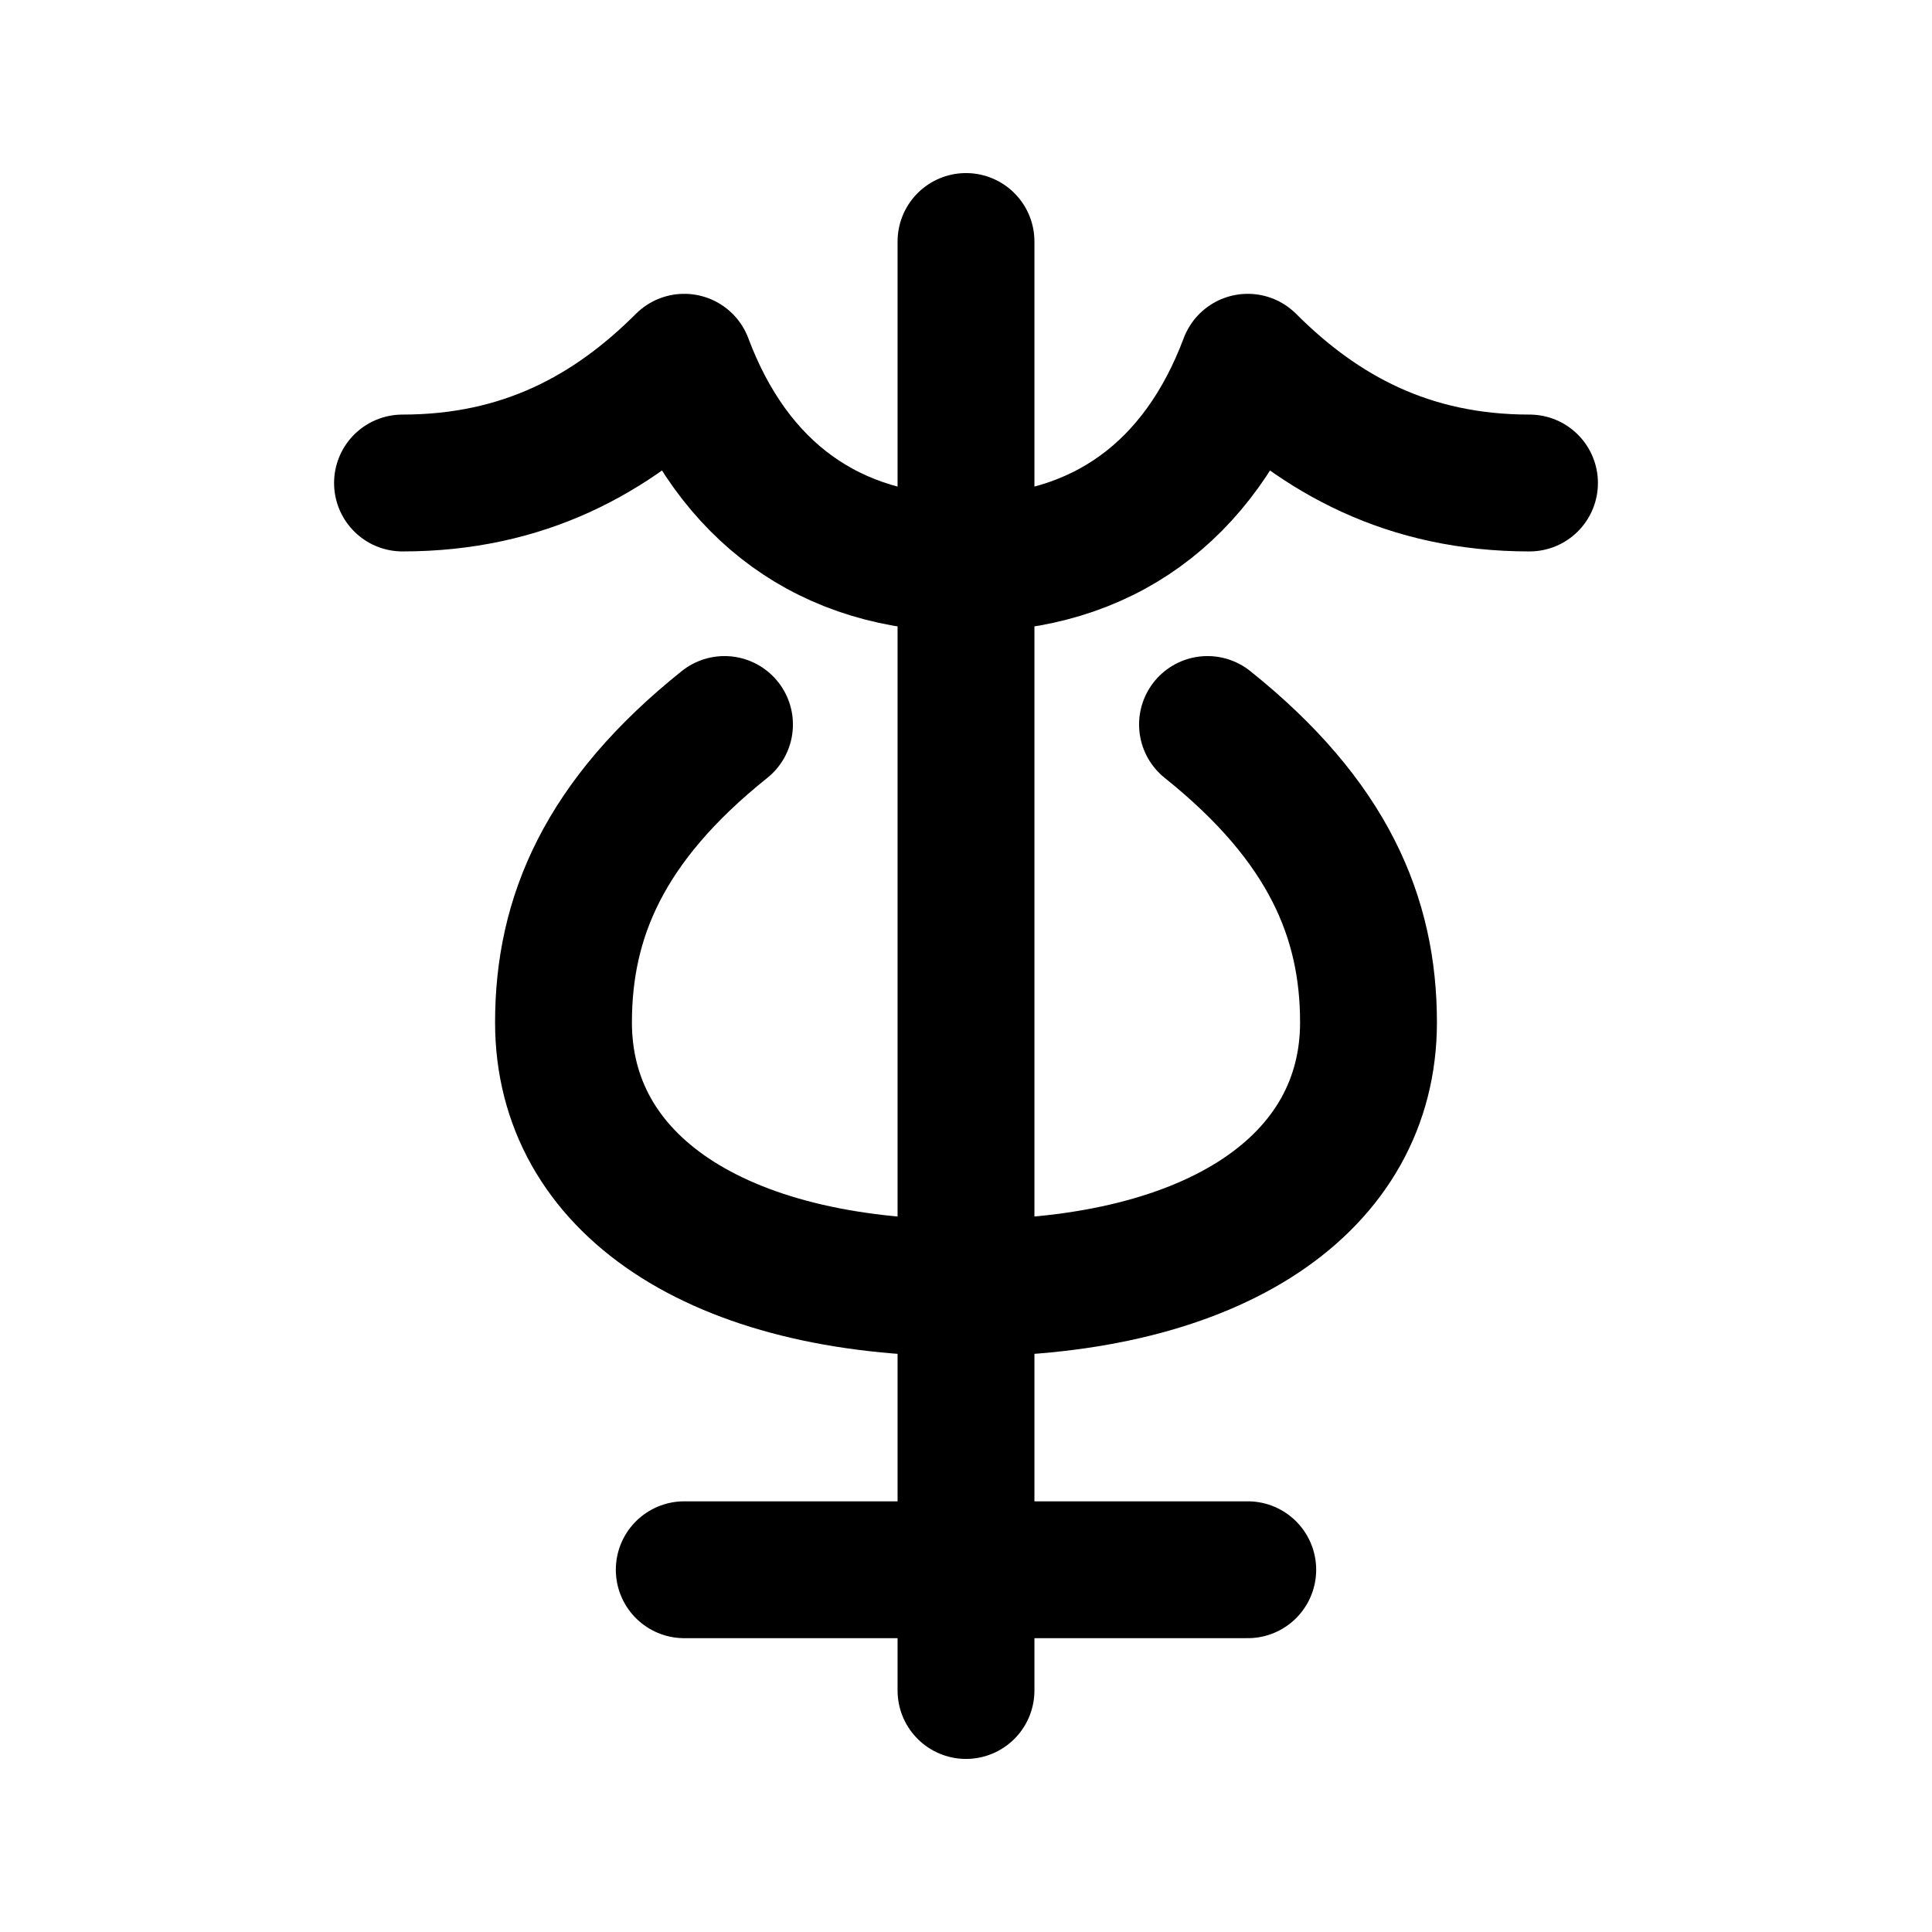
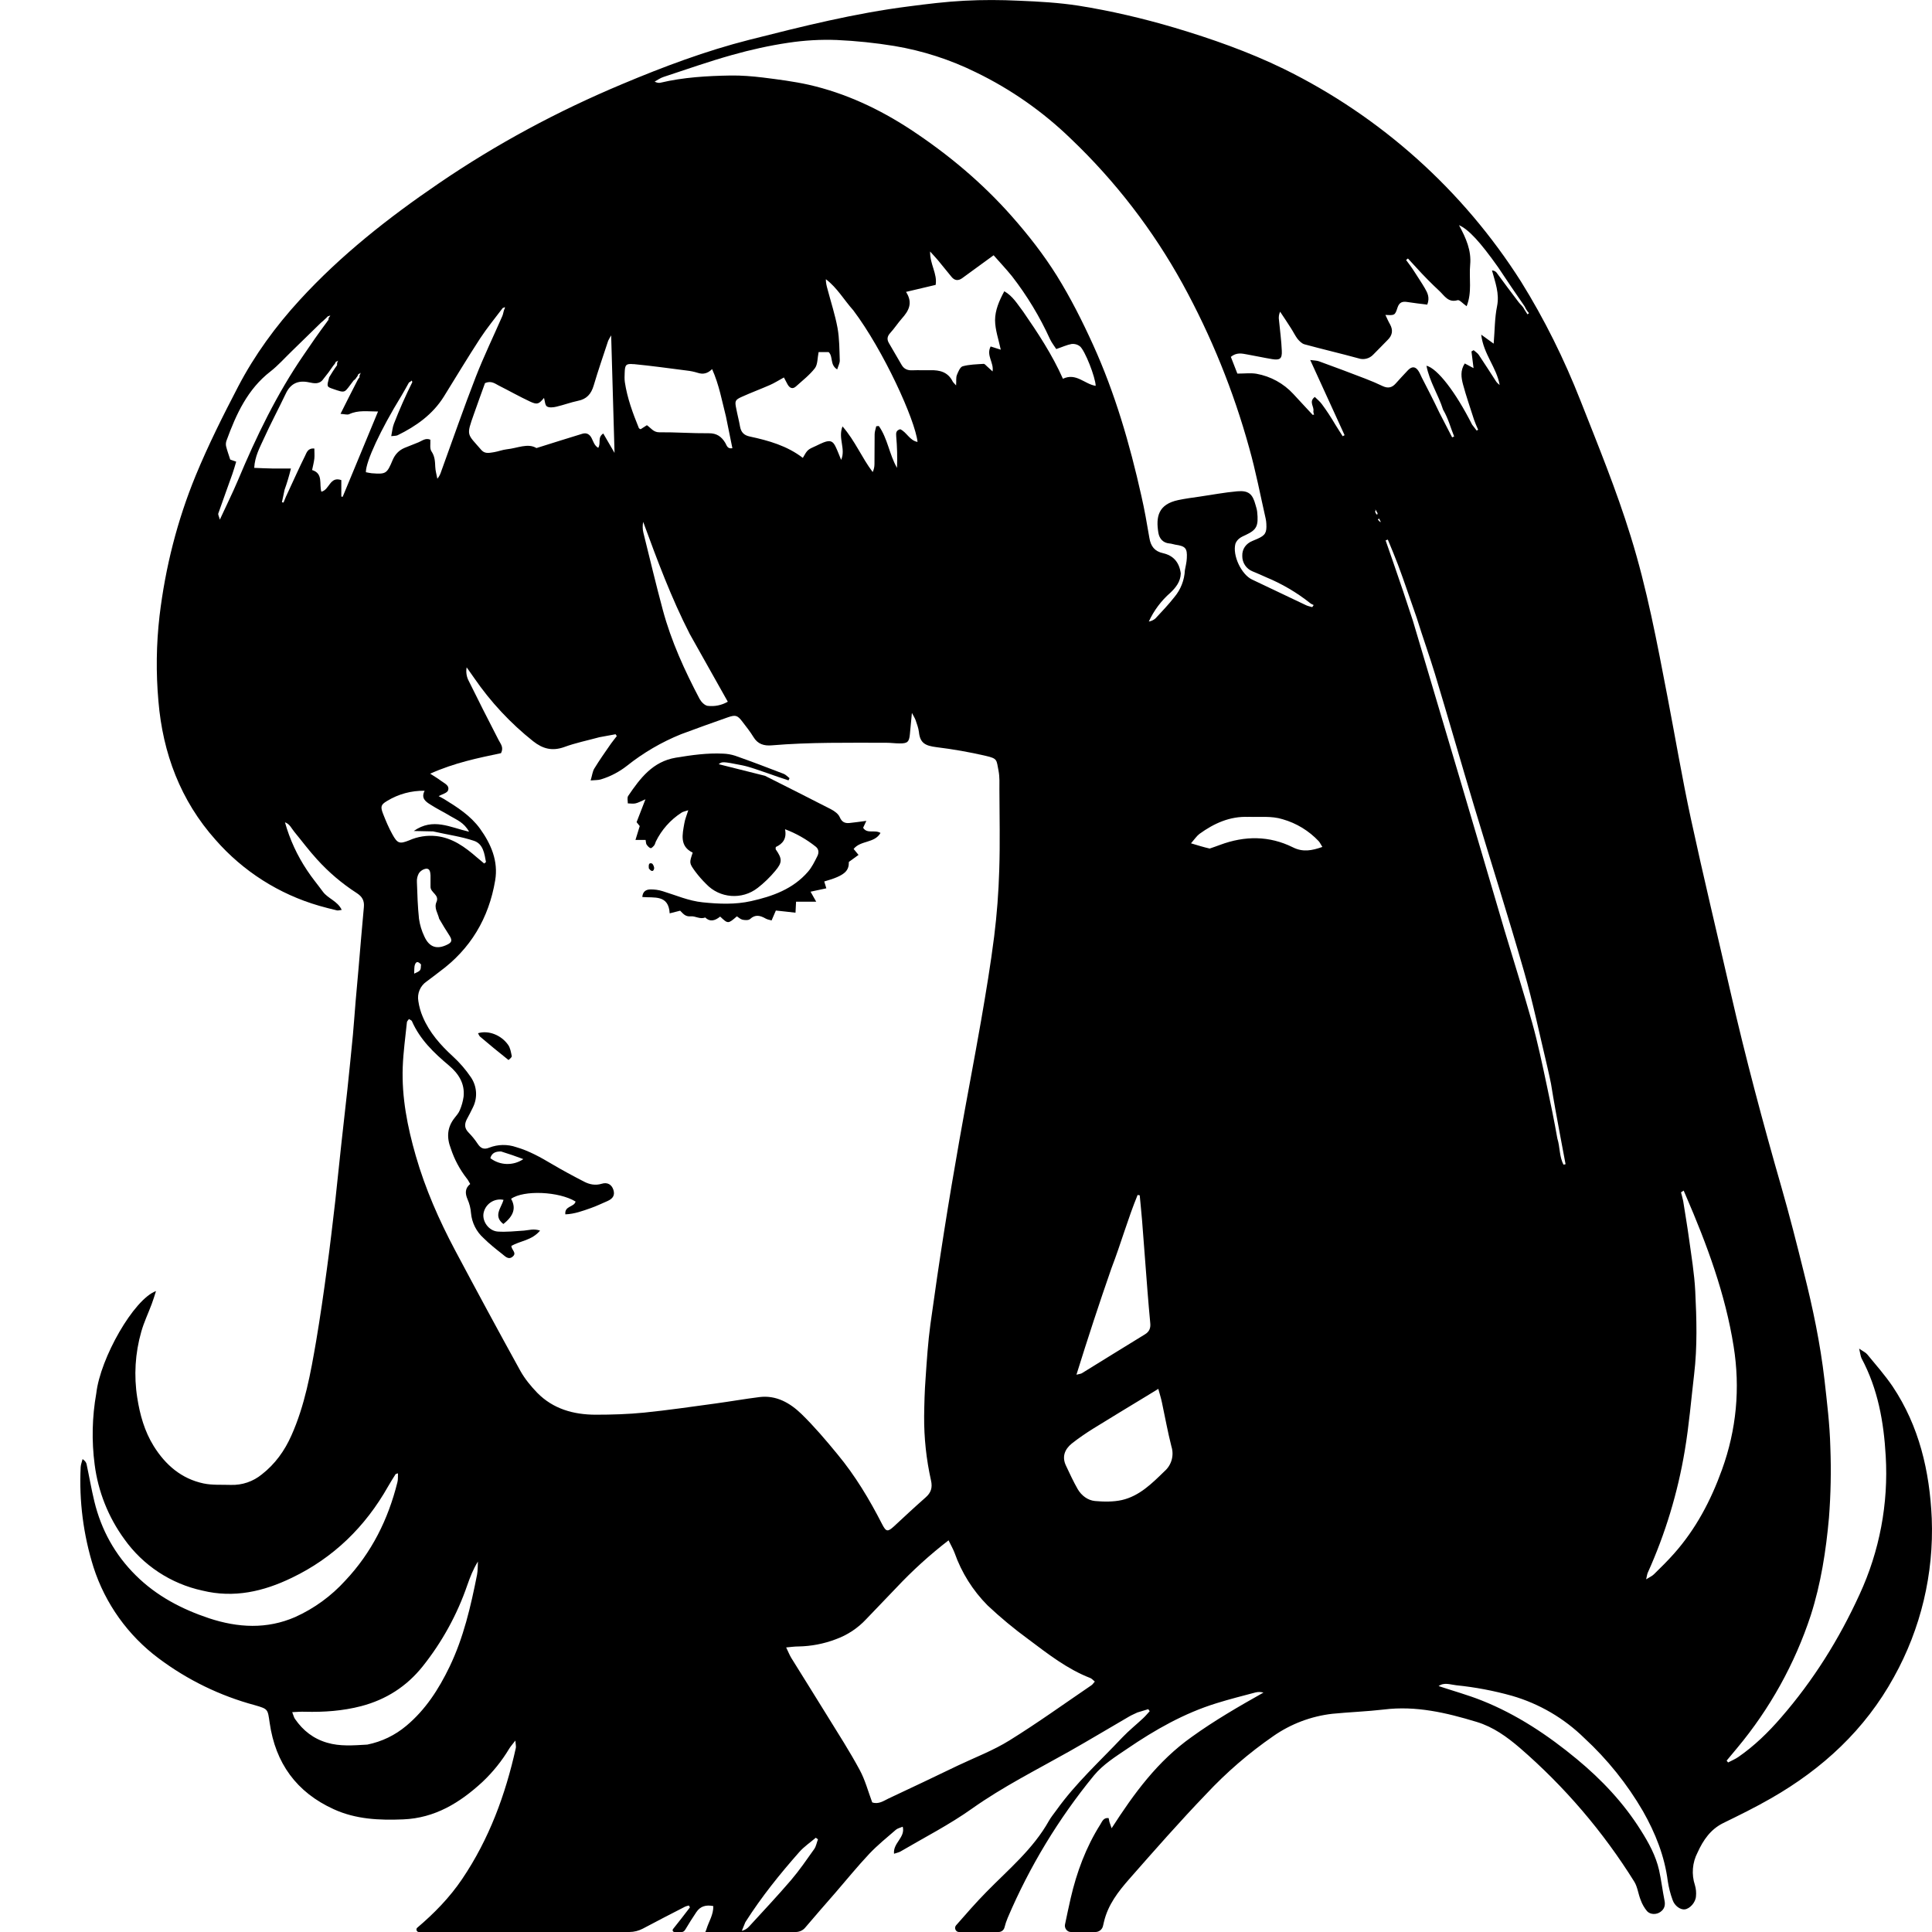
- <svg xmlns="http://www.w3.org/2000/svg" viewBox="0 0 24 24" fill="none">
-   <path d="M12 3v18M8.5 4.5c.6 1.6 1.8 2.5 3.5 2.5s2.9-.9 3.5-2.5M8.5 4.5C7.6 5.4 6.5 6 5 6m10.5-1.5c.9.9 2 1.5 3.5 1.5M9 9c-1.5 1.2-2 2.4-2 3.7 0 2 1.9 3.3 5 3.3s5-1.3 5-3.3c0-1.3-.5-2.5-2-3.7M8.5 19.5h7" stroke="currentColor" stroke-linecap="round" stroke-linejoin="round" stroke-width="1.7" />
+ <svg xmlns="http://www.w3.org/2000/svg" fill="currentColor" fill-rule="evenodd" height="1em" style="flex:none;line-height:1" viewBox="0 0 24 24" width="1em">
+   <path d="M5.938 12.835c.127-.039.285.02.373.143.028.038.036.092.046.14.003.014-.02.033-.04.05-.124-.098-.24-.194-.354-.291-.011-.01-.016-.027-.025-.042zM8.396 9.412c.195-.032.39-.06.588-.05a.54.54 0 01.148.026c.202.071.402.147.601.224.028.01.05.036.075.055l-.013.027a9.203 9.203 0 01-.26-.089c-.115-.038-.213-.077-.315-.098-.25-.05-.25-.046-.292-.014l.574.144c.275.139.55.276.823.417.042.022.09.057.107.098.026.06.063.076.117.072.066-.006.132-.017.213-.027l-.04.086c.051.08.142.02.216.064-.074.13-.247.09-.334.199l.061.074-.12.087c0 .106-.038.168-.306.243l.026.085-.196.042.07.124h-.25l-.007.137c-.081-.01-.161-.018-.244-.027l-.053.123c-.027-.008-.052-.011-.073-.023-.067-.038-.128-.056-.195.006-.019.017-.063.014-.093.008-.026-.006-.05-.029-.07-.042-.11.095-.11.095-.208.003-.057.046-.12.074-.186.011-.063.027-.123-.02-.178-.014-.07.007-.097-.035-.133-.07l-.13.033c-.013-.236-.194-.19-.34-.203.005-.072.05-.092.095-.094a.474.474 0 01.159.022c.164.05.32.12.496.138.203.021.405.029.601-.015.265-.059.52-.149.707-.365.049-.056.083-.127.117-.195.019-.038.02-.084-.02-.116a1.397 1.397 0 00-.382-.217c.024.12-.031.182-.115.221 0 .014-.004.025 0 .03.08.115.084.16-.007.267a1.39 1.39 0 01-.218.211.477.477 0 01-.641-.05 1.36 1.36 0 01-.133-.152c-.078-.107-.076-.108-.033-.236-.165-.08-.128-.226-.104-.364.008-.05.028-.096.049-.163-.04.014-.067.017-.087.032a.897.897 0 00-.316.357c-.007.016-.01.034-.02.047-.012.015-.034.038-.045.035-.02-.006-.037-.027-.05-.045-.008-.012-.007-.032-.012-.057h-.126l.053-.172a14.82 14.82 0 00-.039-.049l.11-.284c-.06.026-.091.044-.124.051-.03.007-.064 0-.095 0 0-.031-.01-.07.004-.092.149-.22.305-.428.593-.476z" />
+   <path d="M8.06 10.788c-.003-.038-.004-.075.037-.062.016.006.034.048.028.067-.01.04-.038.032-.064-.005z" />
+   <path clip-rule="evenodd" d="M11.981.009c.226-.012.453-.011.679 0 .247.01.495.024.74.062.401.064.798.157 1.19.273.463.138.92.299 1.356.511a7.31 7.31 0 012.948 2.642c.292.469.536.963.739 1.479.219.556.446 1.11.623 1.683.204.654.329 1.326.458 1.997.097.504.182 1.01.29 1.511.156.722.329 1.44.494 2.16.186.812.4 1.615.63 2.415.102.355.193.713.282 1.072.11.436.202.876.254 1.323.031.278.066.557.073.837a7.56 7.56 0 01-.017.88c-.037.413-.1.818-.226 1.212a5.017 5.017 0 01-.915 1.649l-.13.156.018.023c.043-.023.088-.041.127-.068.2-.138.373-.307.531-.49.4-.46.721-.973.975-1.529a3.59 3.59 0 00.325-1.72c-.024-.424-.097-.834-.3-1.213-.013-.027-.015-.06-.03-.121.05.035.082.048.101.072.107.13.22.258.315.398.33.494.46 1.052.486 1.64a3.75 3.75 0 01-.47 1.97c-.36.655-.887 1.14-1.526 1.506-.193.111-.394.21-.595.308-.157.078-.248.211-.318.365a.522.522 0 00-.033.406.359.359 0 01.013.139c-.005.077-.077.155-.14.162-.054.006-.125-.043-.15-.116a1.206 1.206 0 01-.06-.233c-.04-.314-.155-.6-.308-.87a3.906 3.906 0 00-.73-.91 2.129 2.129 0 00-.897-.524 4.093 4.093 0 00-.692-.131c-.075-.008-.15-.04-.22.01.18.06.363.11.538.18.434.173.82.43 1.18.728.308.255.58.543.794.884.098.155.186.315.227.496.027.123.042.25.067.375.013.062-.002.109-.053.144-.047.033-.122.034-.163-.01a.455.455 0 01-.08-.14c-.03-.073-.038-.159-.078-.225a7.314 7.314 0 00-1.423-1.664c-.16-.137-.329-.26-.537-.323-.376-.114-.753-.203-1.15-.154-.213.025-.427.032-.64.053a1.6 1.6 0 00-.736.278 5.14 5.14 0 00-.834.72c-.329.342-.642.699-.955 1.055-.136.155-.264.319-.314.531a5.227 5.227 0 00-.012.051.096.096 0 01-.09.076h-.31c-.046 0-.082-.048-.072-.094.023-.108.045-.216.07-.324.075-.325.19-.635.368-.917.024-.039.04-.088.104-.08l.01.049.027.077c.28-.435.571-.834.996-1.135.283-.204.584-.378.89-.55a.196.196 0 00-.098-.002c-.162.043-.325.084-.485.134-.402.124-.764.33-1.11.566-.147.1-.298.193-.414.333a7.314 7.314 0 00-1.07 1.767.845.845 0 00-.04.12.075.075 0 01-.072.056h-.494c-.04 0-.062-.051-.036-.082.123-.14.246-.282.377-.415.275-.281.58-.532.777-.884.027-.048.063-.09.095-.135.238-.333.54-.607.818-.902.082-.086.175-.16.26-.24.029-.027.053-.057.079-.085l-.018-.025-.135.041c-.034.017-.07.031-.102.05-.248.144-.494.292-.743.433-.408.23-.825.439-1.209.711-.281.2-.591.358-.889.533-.02.012-.044.015-.08.028-.015-.135.143-.201.108-.336-.033.014-.064.02-.085.038-.111.096-.227.19-.328.296-.148.157-.284.325-.425.488-.125.143-.25.286-.373.431A.153.153 0 019.89 24H8.762a.316.316 0 00.016-.042c.028-.09.085-.172.083-.28-.091-.018-.162.001-.212.077a4.45 4.45 0 00-.136.215c-.01.016-.024.03-.042.03h-.093c-.019 0-.029-.022-.017-.037.071-.088.14-.178.209-.268.001-.002-.006-.012-.012-.024-.014.004-.03.006-.045.013-.176.09-.352.181-.527.274a.363.363 0 01-.168.042H5.202c-.026 0-.039-.036-.019-.053.21-.178.402-.374.558-.605.335-.496.538-1.047.667-1.629.004-.02-.003-.043-.006-.091-.037.048-.059.072-.076.1a1.943 1.943 0 01-.334.415c-.28.258-.59.448-.983.464-.297.012-.588 0-.865-.127-.46-.21-.722-.57-.794-1.072-.025-.17-.017-.171-.182-.219A3.513 3.513 0 011.97 20.6a2.286 2.286 0 01-.808-1.13 3.569 3.569 0 01-.16-1.245c.002-.034.016-.067.024-.1.032.023.046.043.05.066.033.153.059.308.096.46.086.355.257.664.516.92.258.256.571.419.91.532.358.118.717.138 1.07-.016a1.89 1.89 0 00.621-.452c.328-.348.533-.76.648-1.223.009-.034.005-.071.007-.11-.015.006-.026.006-.03.011-.031.05-.064.1-.093.152-.284.502-.679.887-1.196 1.135-.351.17-.718.255-1.11.159a1.607 1.607 0 01-.971-.64 2.006 2.006 0 01-.368-.924 2.903 2.903 0 01.02-.886c.05-.439.466-1.17.742-1.271-.02.063-.035.112-.053.16-.043.116-.097.227-.13.345a1.901 1.901 0 00-.05.82c.033.212.09.416.204.6.147.236.346.407.62.465.11.023.225.014.338.018a.576.576 0 00.386-.131c.164-.128.282-.292.366-.481.168-.375.24-.777.309-1.179.05-.296.093-.594.133-.893.039-.281.071-.563.104-.845.026-.232.048-.464.074-.696.024-.228.052-.455.076-.683.024-.227.047-.455.069-.683.013-.14.022-.28.034-.42l.037-.417c.022-.25.041-.5.065-.748.008-.082-.02-.132-.09-.177a2.46 2.46 0 01-.492-.418c-.1-.109-.188-.228-.282-.342-.035-.042-.056-.097-.116-.118a2.084 2.084 0 00.275.597c.06.092.131.176.196.265.063.086.182.115.234.226-.028.003-.046.01-.06.006a4.74 4.74 0 01-.22-.057 2.71 2.71 0 01-1.287-.819c-.435-.487-.656-1.076-.71-1.723a5.206 5.206 0 01.014-1.06c.072-.602.22-1.186.45-1.745.155-.376.338-.741.526-1.102.205-.393.466-.75.765-1.076.512-.559 1.104-1.024 1.726-1.448.717-.49 1.478-.898 2.277-1.233C8.244.828 8.767.632 9.31.494c.655-.166 1.31-.33 1.982-.415.229-.03.458-.058.688-.07zm-1.847 22.82c-.07.06-.147.111-.207.18-.238.27-.464.549-.668.869l-.044.108a.177.177 0 00.093-.057c.174-.19.351-.378.519-.574.104-.122.195-.255.288-.386.024-.034.03-.08.046-.12l-.027-.02zm1.65-3.695a5.51 5.51 0 00-.653.593l-.37.386a.963.963 0 01-.377.25 1.372 1.372 0 01-.467.09c-.044 0-.087.006-.151.012.028.058.043.097.064.131.15.242.301.482.45.724.136.22.276.438.399.666.068.125.105.267.156.404.077.027.14-.018.202-.048.29-.135.579-.274.867-.412.213-.101.437-.186.636-.31.347-.215.68-.455 1.018-.685.015-.01.026-.028.042-.046-.023-.019-.038-.037-.056-.044-.287-.111-.527-.3-.77-.482a5.319 5.319 0 01-.506-.42 1.757 1.757 0 01-.41-.653c-.019-.049-.045-.095-.075-.156zm-5.847.264c-.06.096-.097.194-.132.293a3.38 3.38 0 01-.555 1.01c-.2.25-.455.412-.762.493-.23.06-.464.076-.7.07-.048-.002-.097.002-.158.005.016.04.021.066.035.085.1.145.23.246.4.295.157.046.316.034.498.023.181-.037.343-.115.485-.234.238-.199.402-.454.536-.732.175-.363.264-.751.342-1.144.01-.053.008-.11.011-.164zm14.945-4.586c.008.029.016.057.027.107.024.155.051.31.072.464.03.219.067.437.078.657.017.344.027.689-.014 1.033-.037.315-.063.633-.116.946a6.153 6.153 0 01-.46 1.518c-.008.018-.01.039-.02.082.047-.03.077-.042.098-.064.085-.083.17-.167.248-.255.271-.305.458-.66.596-1.043.18-.498.228-1.011.145-1.531-.103-.65-.33-1.263-.597-1.881a9.055 9.055 0 00-.024-.055l-.033.022zM5.797 8.29a.26.26 0 00.018.153c.124.251.25.501.379.75.025.049.066.09.03.163-.284.06-.578.119-.88.255.059.038.097.06.132.087.042.032.112.058.09.12-.01.033-.075.048-.117.072.017.01.043.021.067.036.166.102.33.207.447.368.138.192.229.404.188.644-.079.469-.306.85-.69 1.132-.054.04-.106.083-.161.122a.243.243 0 00-.103.245.77.77 0 00.055.195c.083.196.22.35.375.492.083.076.159.164.222.257a.37.37 0 01.025.377c-.023.05-.05.099-.076.148-.03.06-.028.111.022.162.041.042.08.089.112.138.038.058.078.079.147.05a.486.486 0 01.333-.006c.16.046.302.126.444.21.13.077.264.149.4.219.067.035.14.05.219.026.071-.022.124.01.145.076.02.064-.003.108-.074.139-.07.03-.137.063-.209.088-.1.035-.201.073-.314.077-.013-.107.11-.088.127-.159-.206-.126-.643-.145-.801-.034.063.112.035.21-.096.313-.13-.1-.025-.202.002-.3a.209.209 0 00-.249.17c-.015.101.067.216.178.224.108.007.218-.005.326-.012.06-.005.12-.027.199 0-.103.123-.248.127-.357.19.002.05.07.086.019.131-.053.048-.095-.001-.132-.03-.08-.063-.16-.126-.231-.197a.474.474 0 01-.157-.311.52.52 0 00-.043-.172c-.032-.074-.032-.137.033-.19-.018-.03-.028-.053-.045-.072a1.222 1.222 0 01-.196-.369c-.053-.137-.046-.264.048-.381.024-.03.05-.06.064-.095a.664.664 0 00.047-.168c.017-.165-.064-.287-.182-.387-.186-.156-.36-.322-.46-.551-.005-.011-.024-.017-.037-.026-.011.017-.024.027-.025.038-.019.185-.045.37-.052.557-.014.377.058.743.162 1.104.118.41.289.798.488 1.173.267.502.537 1.002.812 1.5.055.098.13.189.208.27.198.202.452.272.724.273.202 0 .404-.006.605-.026.295-.03.59-.073.884-.113.183-.025.365-.057.548-.08.21-.026.38.073.522.21.16.156.305.327.447.5.22.265.397.56.554.867.05.098.07.1.147.03.13-.121.26-.242.394-.36.067-.059.088-.12.067-.213a3.535 3.535 0 01-.085-.796c.002-.157.006-.314.018-.471.015-.224.03-.45.06-.672a59.114 59.114 0 01.362-2.298c.087-.493.182-.984.268-1.477.06-.347.118-.694.162-1.043.034-.273.055-.55.063-.825.011-.332.003-.665.002-.998 0-.077.004-.155-.01-.23-.028-.142-.01-.155-.162-.19a5.826 5.826 0 00-.607-.107c-.146-.018-.207-.053-.221-.19-.006-.049-.025-.098-.041-.146-.009-.025-.024-.048-.046-.09l-.025.264c-.009.096-.029.116-.127.115-.055 0-.11-.008-.164-.008-.476 0-.952-.008-1.426.032-.095.008-.173-.015-.226-.103-.04-.066-.088-.126-.134-.186-.063-.084-.086-.093-.182-.06-.195.068-.388.138-.582.21a2.71 2.71 0 00-.675.394.986.986 0 01-.323.168c-.033.01-.07.008-.127.013.02-.066.024-.114.047-.15.064-.105.135-.205.205-.306.023-.033.049-.063.073-.095l-.015-.023-.201.037c-.146.04-.296.07-.437.122-.148.053-.266.023-.386-.072a3.623 3.623 0 01-.733-.786l-.093-.132zm8.592 8.963l-.147.09c-.22.134-.44.266-.659.402-.093.058-.184.12-.27.188-.085.07-.124.161-.072.272.047.1.093.2.147.294.047.08.124.138.213.147.11.01.228.012.336-.012.217-.05.372-.205.528-.357a.291.291 0 00.087-.308c-.046-.18-.079-.365-.118-.547-.011-.052-.027-.103-.045-.169zm-.257-2.409c-.12.291-.205.597-.325.91-.151.433-.294.87-.435 1.323.036-.01.054-.01.067-.018.261-.16.522-.324.785-.484.054-.033.071-.078.065-.138-.012-.13-.024-.262-.034-.393l-.068-.886c-.008-.103-.02-.206-.029-.31-.009 0-.017-.002-.026-.004zm3.081-8.13l.099.285c.08.231.159.463.24.714l.58 1.952c.187.63.372 1.262.558 1.893.114.382.235.762.343 1.146.072.257.126.519.186.799.044.206.087.413.127.64.034.106.023.226.077.325l.025-.006-.068-.362c-.038-.206-.077-.412-.113-.638-.015-.07-.029-.141-.046-.211-.095-.396-.177-.796-.29-1.187-.196-.685-.413-1.364-.618-2.046-.165-.549-.322-1.1-.488-1.648-.069-.227-.15-.45-.226-.695l-.117-.336c-.037-.107-.075-.216-.115-.322-.04-.106-.084-.21-.127-.314a7.558 7.558 0 01-.027.01zM6.225 14.304c-.063-.001-.115.014-.134.083a.35.35 0 00.41.012 4.533 4.533 0 00-.276-.095zM5.23 11.98c-.026-.027-.057-.048-.075.002-.012.032-.007.07-.01.113.082-.037.082-.037.085-.115zm.062-1.189a.135.135 0 00-.088.056.197.197 0 00-.025.11c.005.152.01.306.026.457a.751.751 0 00.066.218c.061.136.157.167.288.101.055-.027.06-.054.025-.11a4.52 4.52 0 01-.129-.211c-.015-.068-.066-.131-.033-.207.04-.09-.076-.116-.074-.19V10.874c-.003-.038-.006-.087-.056-.083zm-.017-.968a.867.867 0 00-.467.127c-.076.045-.084.07-.05.158.034.087.07.173.115.254.064.117.09.125.21.077a.657.657 0 01.336-.053c.202.022.357.136.504.264l.092.077c.007-.006.014-.013.022-.018-.019-.105-.035-.226-.149-.264-.157-.053-.324-.075-.508-.117l-.24-.005c.24-.169.452-.044.687.009-.063-.115-.153-.147-.23-.193-.082-.05-.17-.092-.25-.144-.06-.037-.12-.08-.072-.172zm10.233.325c-.23-.01-.427.08-.608.211-.034.026-.06.065-.105.117.087.026.15.046.232.065.044-.015.088-.03.13-.046.306-.114.61-.115.904.031.126.063.237.04.366-.005-.02-.031-.03-.054-.045-.071a.986.986 0 00-.448-.273c-.14-.044-.284-.024-.426-.03zM7.99 6.483a.308.308 0 00.002.133c.08.321.156.643.242.962.104.387.27.75.456 1.103.02.037.061.08.098.087a.404.404 0 00.253-.051l-.472-.84c-.23-.448-.405-.92-.579-1.394zM10.397.497c-.2-.008-.405.004-.603.034-.236.035-.47.087-.7.152-.287.08-.569.18-.852.273-.04.013-.074.038-.11.058.028.014.05.018.07.014.287-.068.58-.085.873-.09.134-.002.269.009.402.025.19.024.382.048.57.09.456.104.874.3 1.265.556.464.306.888.66 1.257 1.078.205.232.395.475.56.739.17.274.315.561.449.856.273.601.456 1.232.6 1.876.04.173.07.348.1.524.017.104.065.167.17.19.122.028.2.105.22.251-.003.102-.06.174-.129.24a1.065 1.065 0 00-.268.358.164.164 0 00.083-.039c.08-.086.162-.172.235-.265a.56.56 0 00.13-.333c.009-.05.022-.1.024-.15.007-.124-.017-.15-.143-.168-.025-.004-.049-.014-.073-.015-.082-.007-.125-.063-.137-.131-.033-.198-.004-.355.247-.408.086-.018.174-.03.26-.042.158-.023.315-.053.473-.067.14-.012.19.033.226.167.008.029.018.057.021.087.019.179-.008.225-.141.288-.027.013-.055.024-.078.042a.148.148 0 00-.051.067c-.039.144.073.382.206.445l.673.32c.023.011.05.015.075.023l.018-.026c-.015-.008-.032-.013-.044-.024a2.27 2.27 0 00-.544-.32 4.898 4.898 0 00-.173-.075.203.203 0 01-.126-.191c-.003-.085.045-.154.128-.187l.059-.025c.099-.044.118-.076.112-.187a.384.384 0 00-.008-.063c-.067-.294-.123-.59-.205-.88a9.478 9.478 0 00-.826-2.036 7.465 7.465 0 00-1.39-1.805 4.536 4.536 0 00-1.177-.824 3.656 3.656 0 00-1.016-.328 6.155 6.155 0 00-.712-.074zm6.719 5.955c.01.014.018.028.038.034l-.022-.044-.016.01zM4.103 3.917a.062.062 0 01-.03.012.455.455 0 01-.04.039c-.01.01-.02.02-.045.04l-.363.354c-.088.085-.17.178-.266.253-.284.22-.425.53-.544.855a.132.132 0 00-.007.071c.013.055.033.108.052.168l.074.026c-.017.056-.03.105-.047.152-.058.164-.118.327-.175.491-.005.015.008.036.019.077.08-.175.158-.33.225-.489.228-.544.484-1.074.819-1.561.09-.133.182-.266.283-.401.004-.006.007-.013.022-.03.001-.016.003-.032.015-.04l.008-.017zm12.976 2.408a.023.023 0 01.009.019.073.073 0 00-.006.01.188.188 0 00.007.02l.018.022c.002-.007.007-.016.005-.021-.003-.01-.012-.018-.02-.038a1.331 1.331 0 01-.013-.012zM4.199 4.48c-.003.004-.008.008-.027.014-.005.013-.011.025-.031.047a2.085 2.085 0 01-.124.167c-.048.07-.116.055-.181.041-.134-.028-.228.016-.287.143-.089.187-.187.37-.273.56-.049.108-.11.216-.118.36.081.003.154.007.228.008h.228a2.563 2.563 0 01-.079.264c-.01.052-.022.103-.033.155l.02.004c.018-.046.037-.092.067-.153.066-.142.13-.285.2-.426.02-.04.034-.1.116-.092 0 .043.004.084 0 .124-.005.045-.017.09-.028.143.141.043.086.174.115.269.102-.022.104-.195.248-.144v.205l.017.002.439-1.059c-.13 0-.246-.02-.358.033-.024.011-.058-.001-.108-.004.075-.15.139-.278.211-.417a.128.128 0 01.025-.036c0-.015-.001-.03.008-.038l.006-.02c-.005.006-.01.011-.028.017-.004.012-.009.024-.026.045a.085.085 0 01-.032.033c-.123.157-.09.164-.258.106-.079-.027-.078-.028-.047-.144.028-.046.056-.093.098-.15 0-.016-.001-.032.007-.042L4.2 4.48zm2.073-.67c-.003.006-.007.011-.027.016-.094.125-.194.246-.28.377-.155.238-.301.481-.451.723-.14.224-.345.368-.575.481-.017.008-.04.006-.079.011.012-.059.016-.109.033-.153a6.076 6.076 0 01.229-.518l-.007-.02a.138.138 0 01-.035.025c-.028.05-.055.1-.093.164-.26.424-.443.817-.442.95.024.004.048.011.073.013.177.013.188.007.26-.165.03-.07.077-.12.147-.15l.175-.07c.044-.018.085-.057.146-.032.003.05-.01.11.014.145.042.062.044.125.047.193.002.049.017.098.026.147.029-.034.039-.065.05-.097.142-.39.277-.782.428-1.17.1-.256.22-.504.33-.756.013-.03.013-.067.03-.092V3.81zm3.987-.34c0 .045.01.084.021.123.042.16.094.318.124.48.024.133.023.27.028.406 0 .033-.019.067-.032.11-.094-.058-.047-.158-.106-.215h-.125c-.015.072-.01.152-.046.2-.066.085-.155.154-.236.227-.043.038-.078.018-.103-.025l-.046-.087c-.065.035-.117.069-.172.093-.116.051-.235.095-.35.147-.085.038-.09.053-.07.147.014.075.034.148.047.223.013.072.05.109.123.124.233.05.462.115.657.265.058-.102.058-.102.168-.151.03-.014.06-.03.092-.042.08-.03.115-.017.15.06.023.048.041.098.066.158.06-.14-.042-.267.017-.416.157.18.24.39.375.567a.235.235 0 00.022-.098c.002-.124 0-.247.002-.371 0-.034.013-.067.02-.1l.032-.003c.11.155.13.354.226.52a3.036 3.036 0 00-.01-.392c-.004-.045 0-.074.05-.088.08.036.116.14.215.158-.03-.275-.423-1.137-.798-1.635-.114-.127-.2-.28-.34-.386zm-2.667.696c-.019.034-.03.05-.037.067-.061.185-.125.37-.18.556-.031.105-.087.169-.195.19-.09.019-.178.052-.268.073-.038.009-.089.015-.118-.003-.024-.016-.025-.069-.036-.106-.064.076-.082.087-.17.047-.133-.062-.262-.135-.393-.201-.048-.025-.093-.063-.17-.03-.043.12-.091.25-.137.382-.099.28-.087.242.095.453.046.048.102.03.154.023.054-.009.106-.03.16-.036.13-.013.26-.08.367-.015.204-.064.387-.122.571-.178.05-.015.089.005.114.054.022.042.034.093.082.121.038-.056-.013-.128.063-.178l.14.241-.042-1.46zm.278.358c-.096-.01-.107.01-.11.108-.002.038-.003.078.002.115.03.2.099.386.174.57.002.006.012.01.022.015l.078-.05c.052.036.081.088.153.088.205-.002.41.014.616.012.099-.001.158.042.205.12.018.03.024.077.088.066l-.08-.394c-.05-.195-.085-.395-.172-.589-.057.057-.114.068-.18.046a.72.72 0 00-.135-.028c-.22-.028-.44-.059-.66-.08zm10.254-1.727c.089.163.155.316.139.491-.016.168.026.342-.044.516-.047-.033-.088-.082-.112-.075-.117.035-.164-.057-.227-.115a4.772 4.772 0 01-.286-.29l-.104-.113a4.856 4.856 0 01-.023.019c.035.046.07.093.11.156.04.064.084.127.122.193.034.058.065.118.031.205-.082-.01-.164-.019-.246-.032-.06-.01-.101 0-.124.07-.031.098-.037.096-.15.09.02.042.036.08.057.116.041.074.03.138-.03.196-.06.06-.118.122-.178.181a.175.175 0 01-.185.046c-.222-.061-.447-.113-.67-.174-.032-.009-.063-.04-.086-.068-.03-.04-.052-.087-.08-.13-.044-.07-.09-.138-.136-.207a.18.18 0 00-.014.105c.012.127.03.253.035.38.005.1-.024.12-.121.104-.104-.017-.206-.04-.31-.058-.064-.012-.131-.028-.202.03l.081.208c.09 0 .166-.01.237.002a.819.819 0 01.458.251c.078.083.154.168.241.26l.018-.005c-.004-.006-.008-.013-.01-.04.014-.056-.062-.118.018-.178.031.03.064.057.088.09.058.078.111.159.169.257l.089.141.024-.013a2093.819 2093.819 0 01-.427-.934c.055.007.083.007.108.016.193.07.385.142.577.216.074.028.147.06.219.094.062.028.112.018.157-.033.05-.056.102-.112.154-.167.05-.051.095-.046.132.014.016.025.026.053.04.08.071.138.143.277.217.433l.159.308.025-.011c-.044-.106-.07-.218-.138-.334-.057-.182-.168-.346-.206-.545.136.034.362.326.567.732l.057.074.018-.011a1.563 1.563 0 01-.052-.127c-.046-.145-.097-.29-.136-.436-.022-.083-.036-.173.022-.26l.109.058-.026-.207.027-.016c.022.02.05.036.065.06.073.108.143.22.215.33.01.016.029.029.043.043-.036-.217-.2-.38-.229-.626l.155.112c.014-.166.012-.319.042-.465.032-.158-.023-.297-.063-.445.024.004.036.006.055.025.092.124.183.249.277.371.02.027.05.047.069.087l.04.063.019-.015a.293.293 0 01-.053-.082 27.922 27.922 0 01-.332-.49c-.221-.311-.363-.467-.485-.521zm-6.57.327c-.003.161.092.275.069.415l-.368.087c.09.139.032.237-.052.331-.05.057-.092.122-.143.178-.037.04-.046.078-.018.126l.16.275c.029.048.072.066.128.064.076-.003.152 0 .228-.001.116-.003.216.022.275.137.006.014.02.024.044.052.004-.059-.003-.098.01-.13.016-.04.04-.099.072-.108.084-.023.173-.024.26-.03.013-.001.027.018.04.029l.071.065c.019-.11-.082-.198-.024-.31l.126.04c-.026-.123-.07-.245-.071-.366 0-.123.051-.243.115-.36.107.062.16.156.234.253.183.265.36.533.494.834.165-.078.27.068.407.088-.003-.106-.133-.441-.197-.492a.142.142 0 00-.102-.028c-.06.011-.119.039-.191.063-.025-.039-.056-.078-.077-.122a3.936 3.936 0 00-.473-.783c-.076-.094-.16-.182-.228-.26l-.391.285c-.049.035-.094.03-.132-.017l-.169-.207c-.025-.03-.053-.059-.097-.108z" />
</svg>
